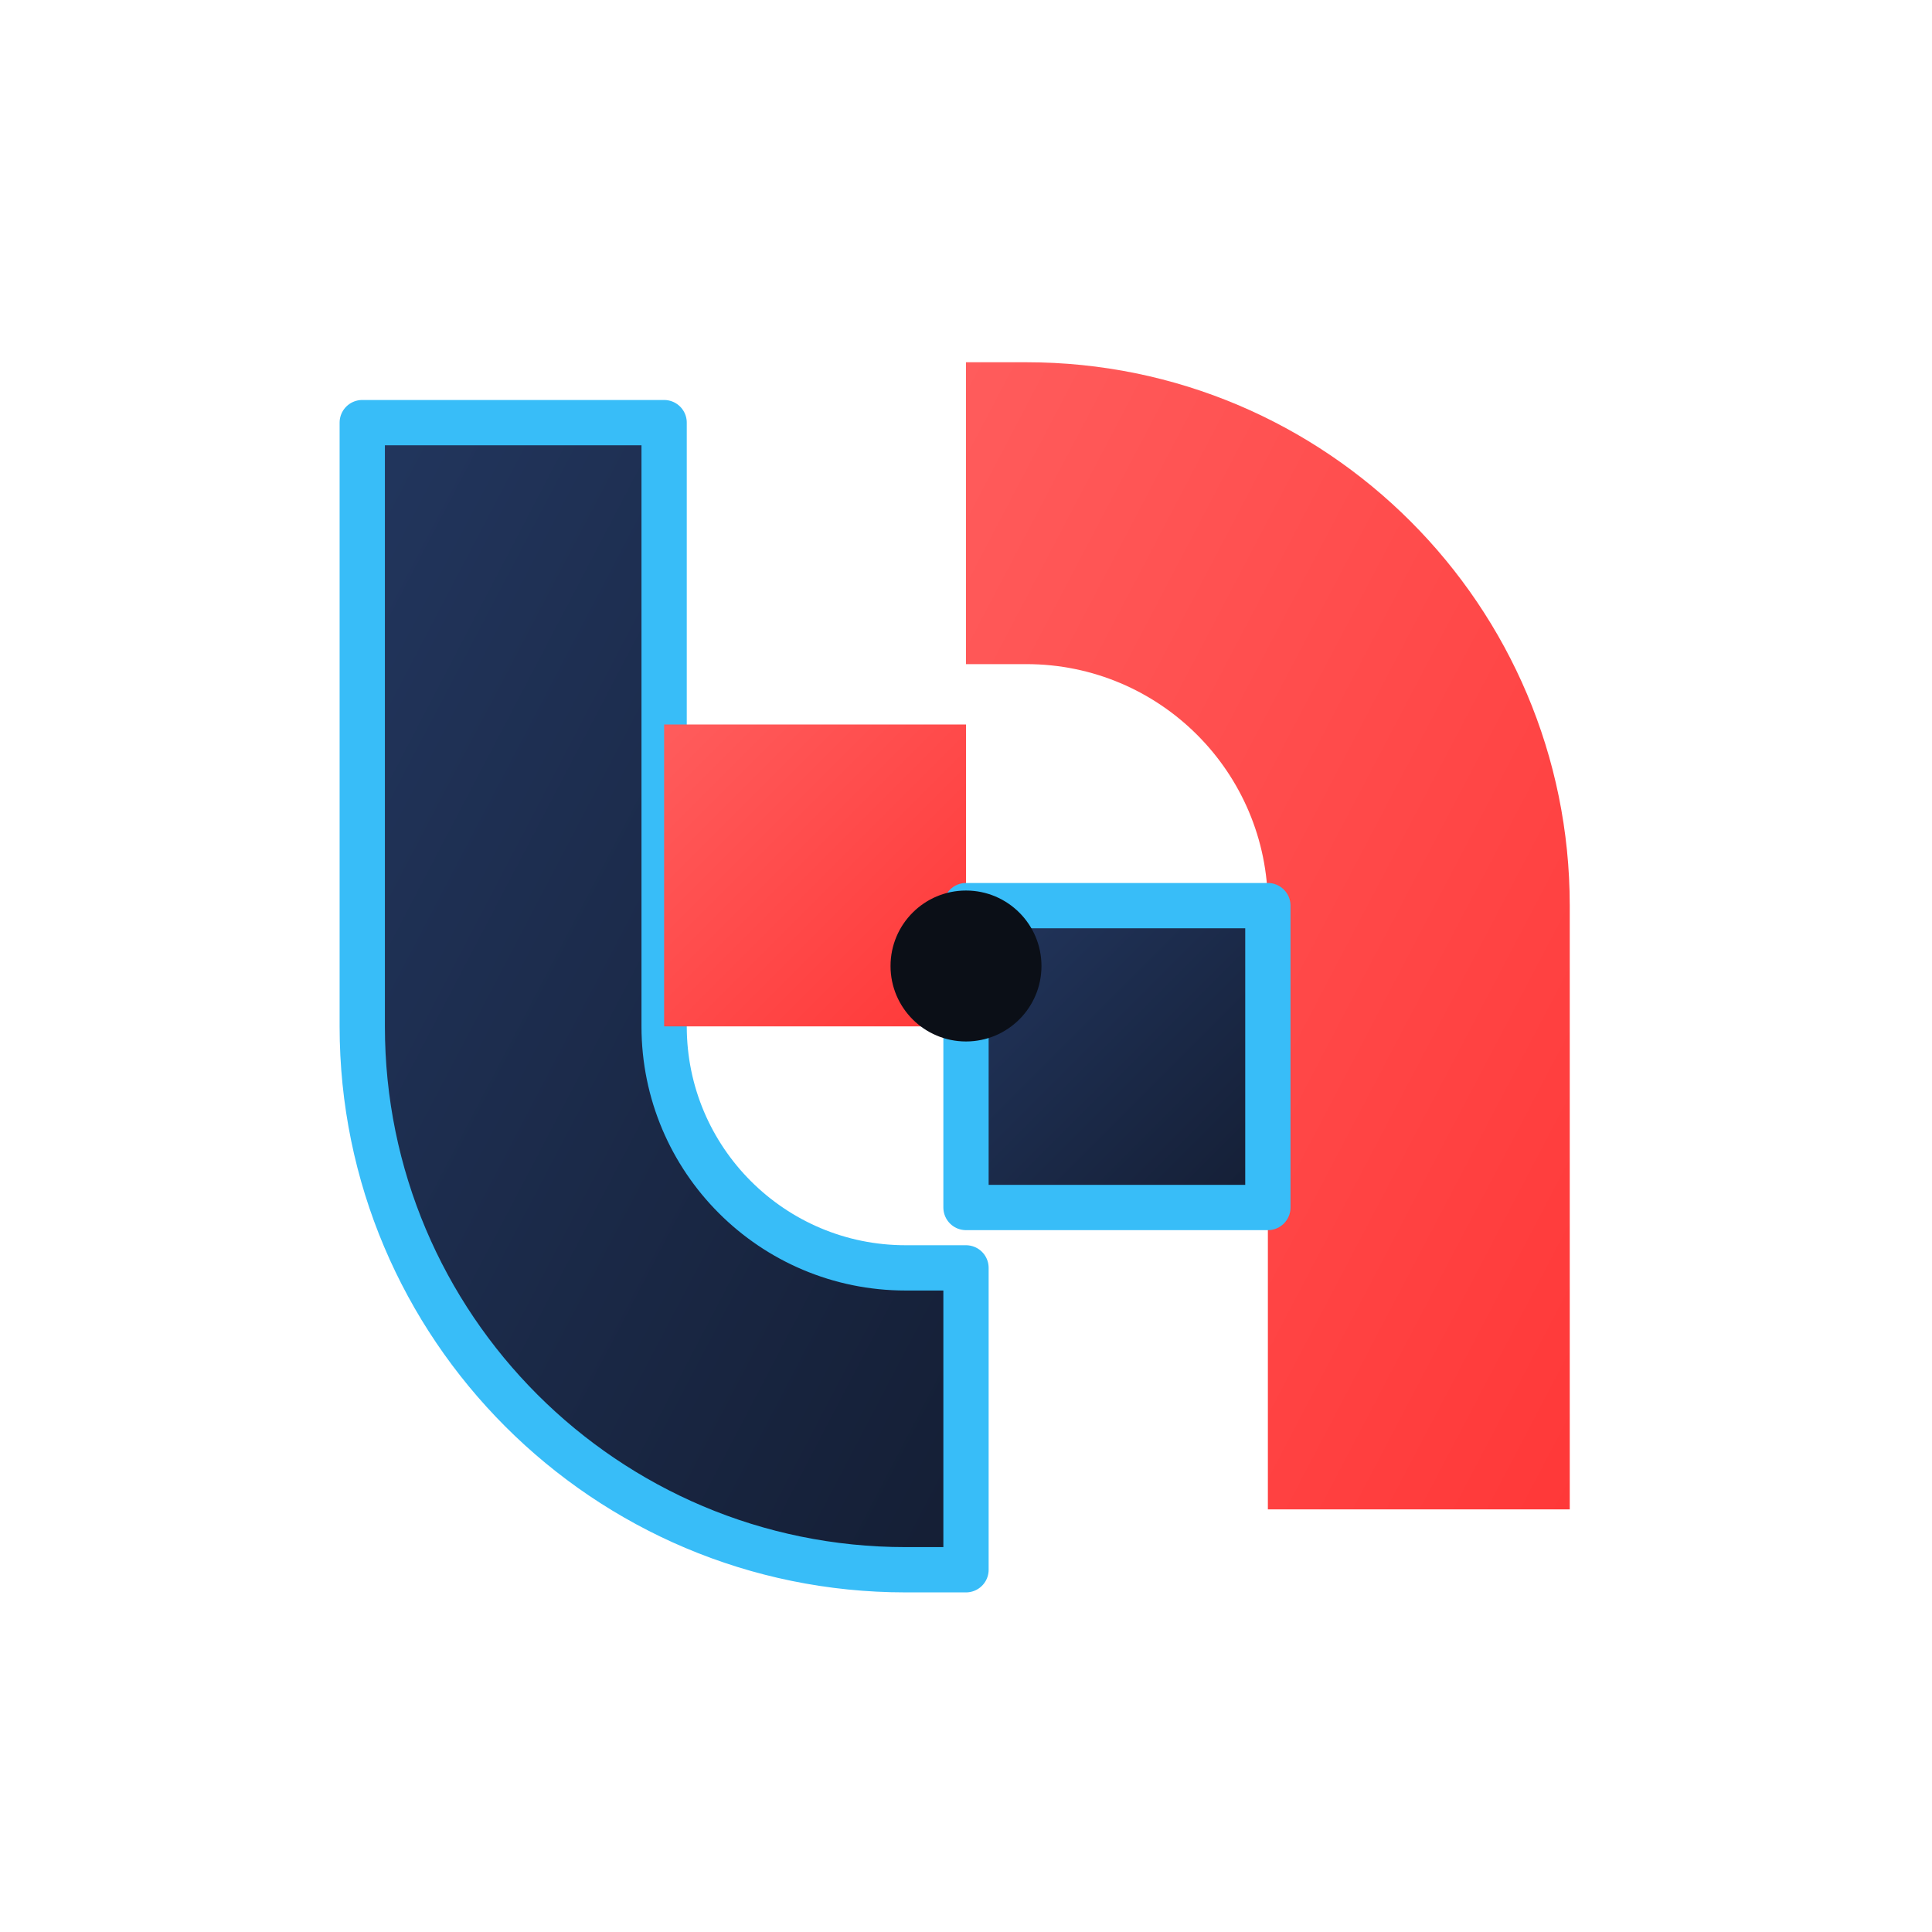
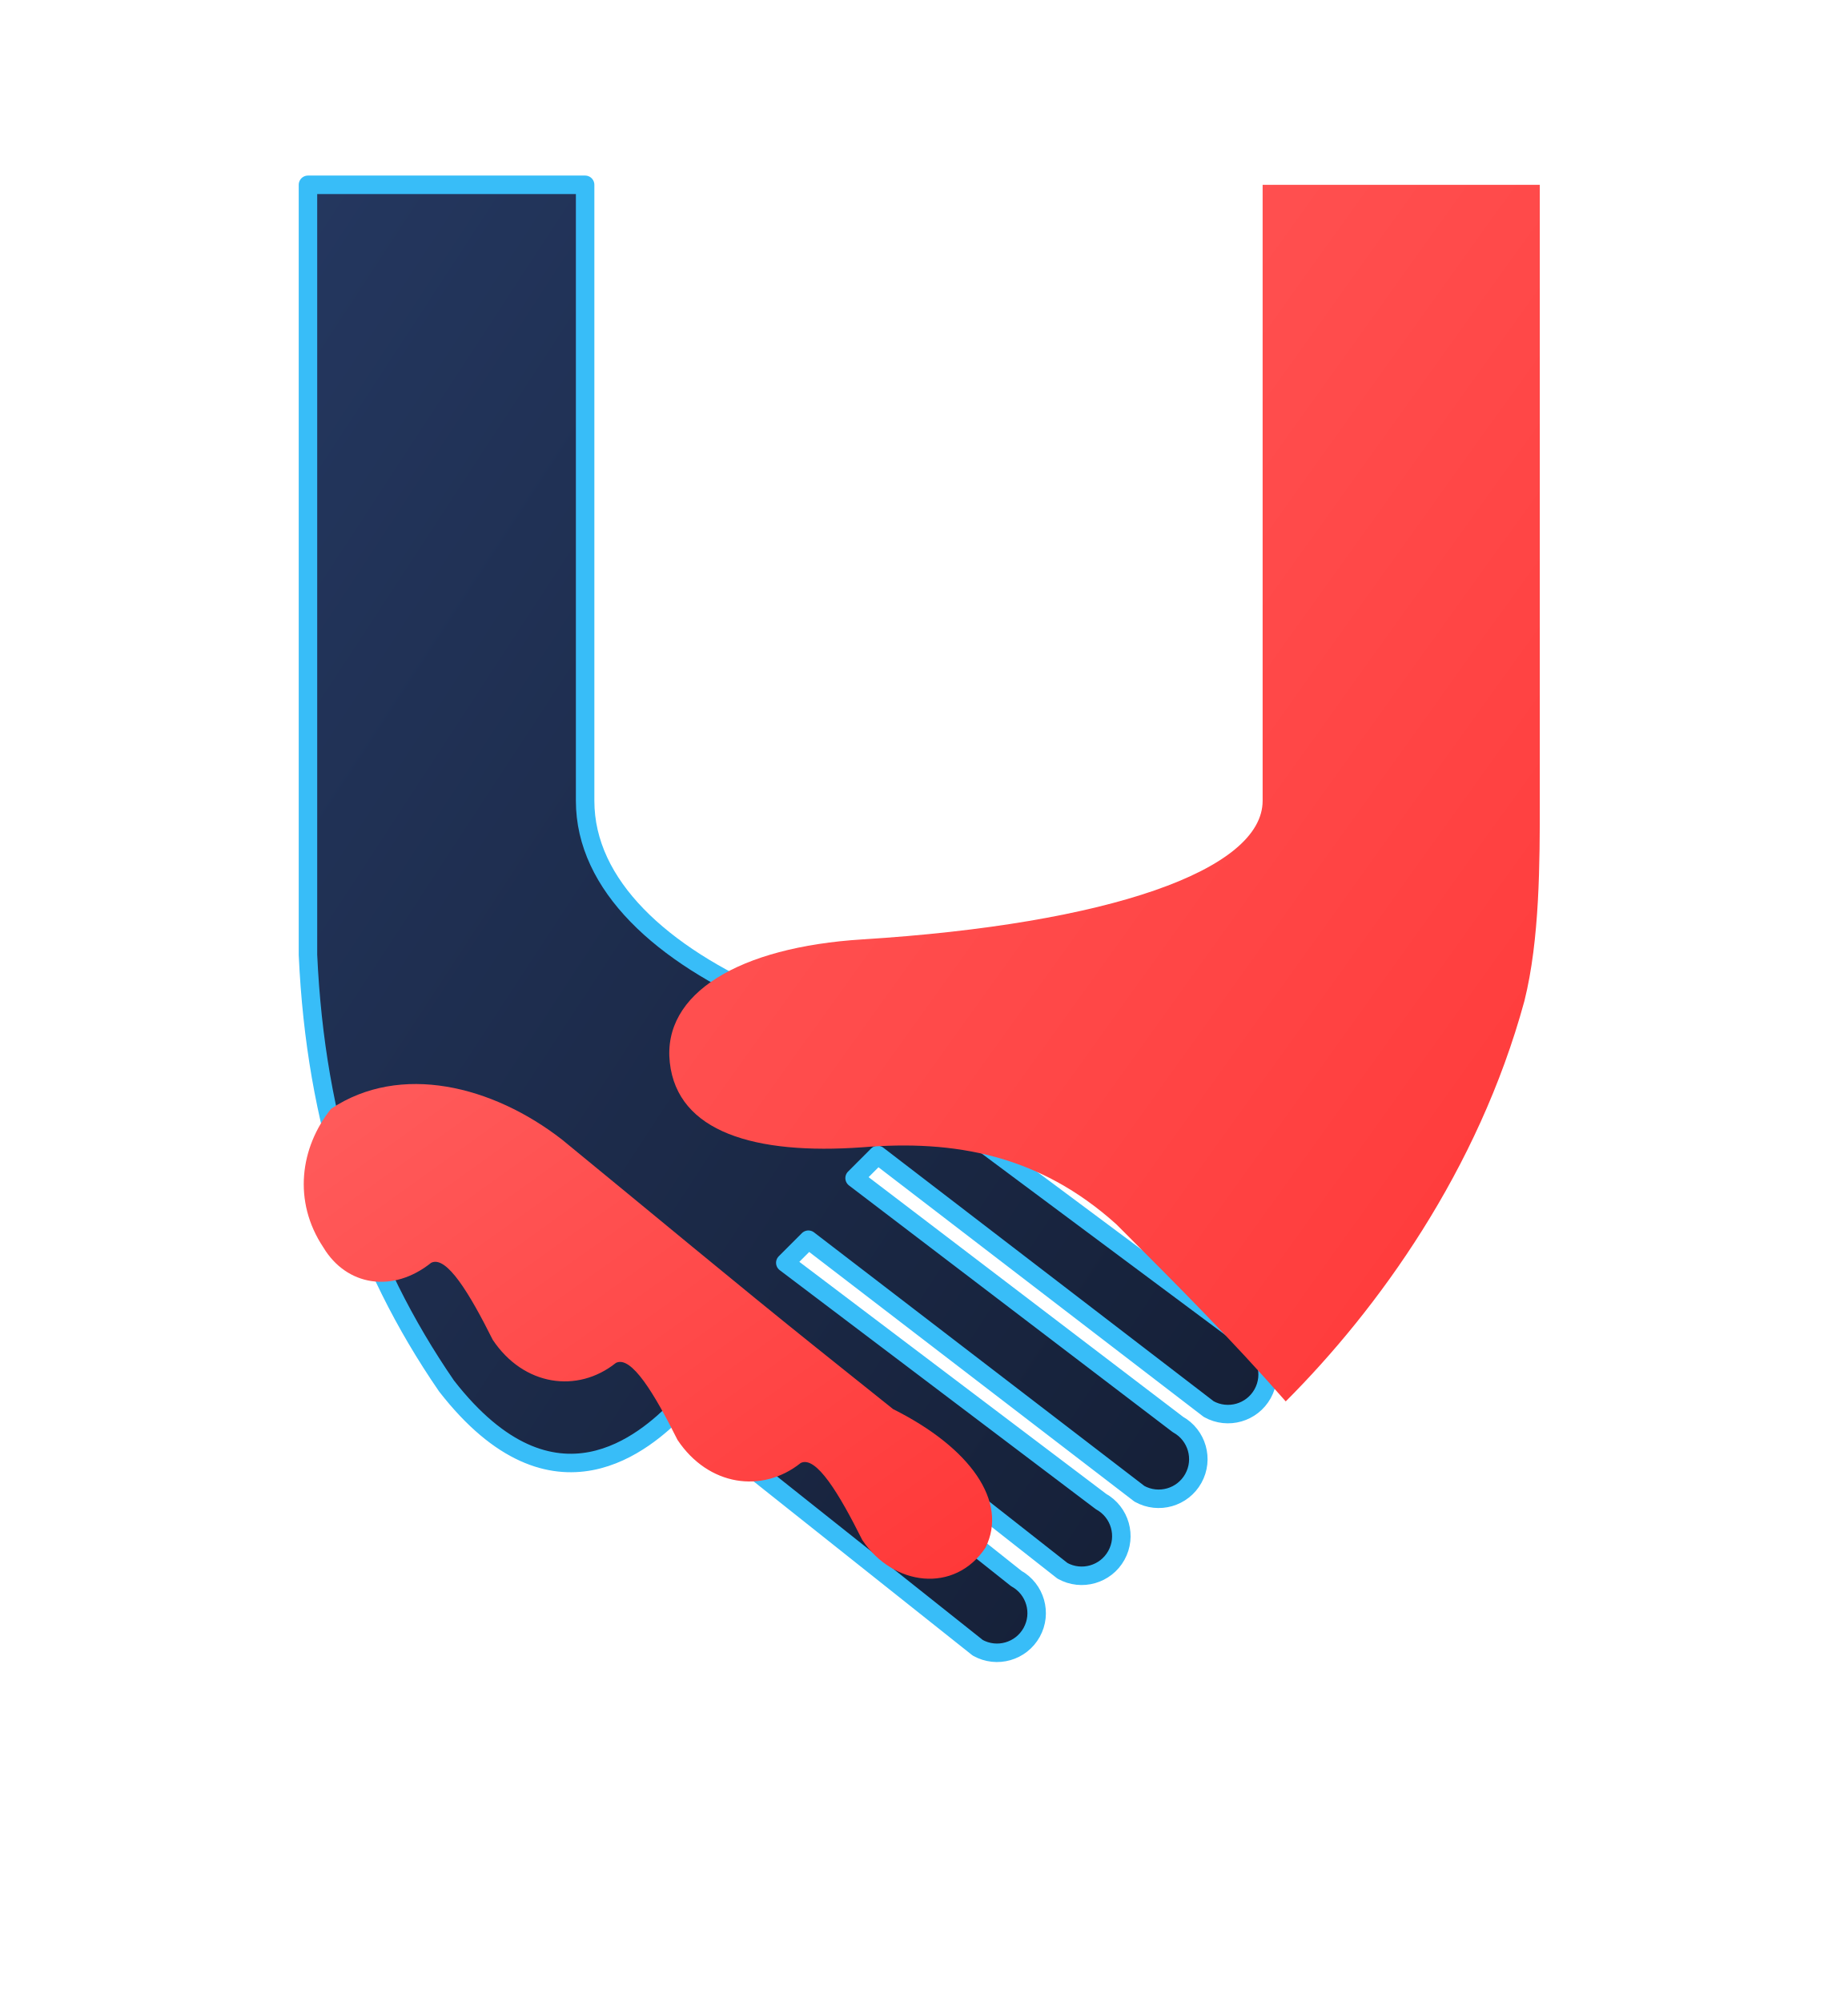
- <svg xmlns="http://www.w3.org/2000/svg" viewBox="0 0 64 64" fill="none">
+ <svg xmlns="http://www.w3.org/2000/svg" viewBox="0 0 120 130" fill="none">
  <defs>
    <linearGradient id="coralGrad" x1="0%" y1="0%" x2="100%" y2="100%">
      <stop offset="0%" stop-color="#FF5C5C" />
      <stop offset="100%" stop-color="#FF3838" />
    </linearGradient>
    <linearGradient id="navyGrad" x1="0%" y1="0%" x2="100%" y2="100%">
-       <stop offset="0%" stop-color="#22365E" />
+       <stop offset="0%" stop-color="#24375F" />
      <stop offset="100%" stop-color="#141E34" />
    </linearGradient>
  </defs>
-   <path d="M12 14V34C12 43.941 20.059 52 30 52H32V42H30C25.582 42 22 38.418 22 34V14H12Z" fill="url(#navyGrad)" stroke="#38BDF8" stroke-width="1.5" stroke-linejoin="round" />
-   <path d="M52 50V30C52 20.059 43.941 12 34 12H32V22H34C38.418 22 42 25.582 42 30V50H52Z" fill="url(#coralGrad)" />
-   <path d="M22 24H32V34H22V24Z" fill="url(#coralGrad)" />
-   <path d="M32 30H42V40H32V30Z" fill="url(#navyGrad)" stroke="#38BDF8" stroke-width="1.5" stroke-linejoin="round" />
-   <circle cx="32" cy="32" r="2.5" fill="#0B0F17" />
+   <path d="M 20 12 H 38 V 52 C 38 57.5, 43 62, 50 65 C 53.5 66.5, 56 68, 57.5 69.5 L 81 87 A 2.5 2.5 0 0 1 78.5 91.5 L 57 75 L 55.5 76.5 L 76.5 92.5 A 2.5 2.5 0 0 1 74 97 L 52.5 80.5 L 51 82 L 71.5 97.5 A 2.5 2.5 0 0 1 69 102 L 48 85.5 L 46.5 87 L 66 102.5 A 2.5 2.5 0 0 1 63.5 107 L 44 91.5 C 42 93.5, 36 99, 29 90 C 23.5 82, 20.5 73, 20 62 Z" fill="url(#navyGrad)" stroke="#38BDF8" stroke-width="1.2" stroke-linejoin="round" />
+   <path d="M 100 12 H 82 V 52 C 82 56.5, 72 60, 56 61 C 48 61.5, 43 64.5, 43.5 69 C 44 73.5, 49 75, 56 74.5 C 62 74, 67.5 75, 72.5 79.5 C 76.5 83.5, 80 87, 83.5 91 C 89.5 85, 96 76, 99 65 C 100 61, 100 56, 100 52 Z" fill="url(#coralGrad)" />
+   <path d="M 21.5 72 C 19.5 74.5, 19 78, 21 81 C 22.5 83.5, 25.5 84, 28 82 C 29 81.5, 30.5 84, 32 87 C 34 90, 37.5 90.5, 40 88.5 C 41 88, 42.5 90.5, 44 93.5 C 46 96.5, 49.5 97, 52 95 C 53 94.5, 54.5 97, 56 100 C 58 103, 62 103.5, 64 100.5 C 65.5 97.5, 63 94, 58 91.5 L 53 87.5 C 48 83.5, 42 78.5, 36.5 74 C 32 70.5, 26 69, 21.5 72 Z" fill="url(#coralGrad)" />
</svg>
